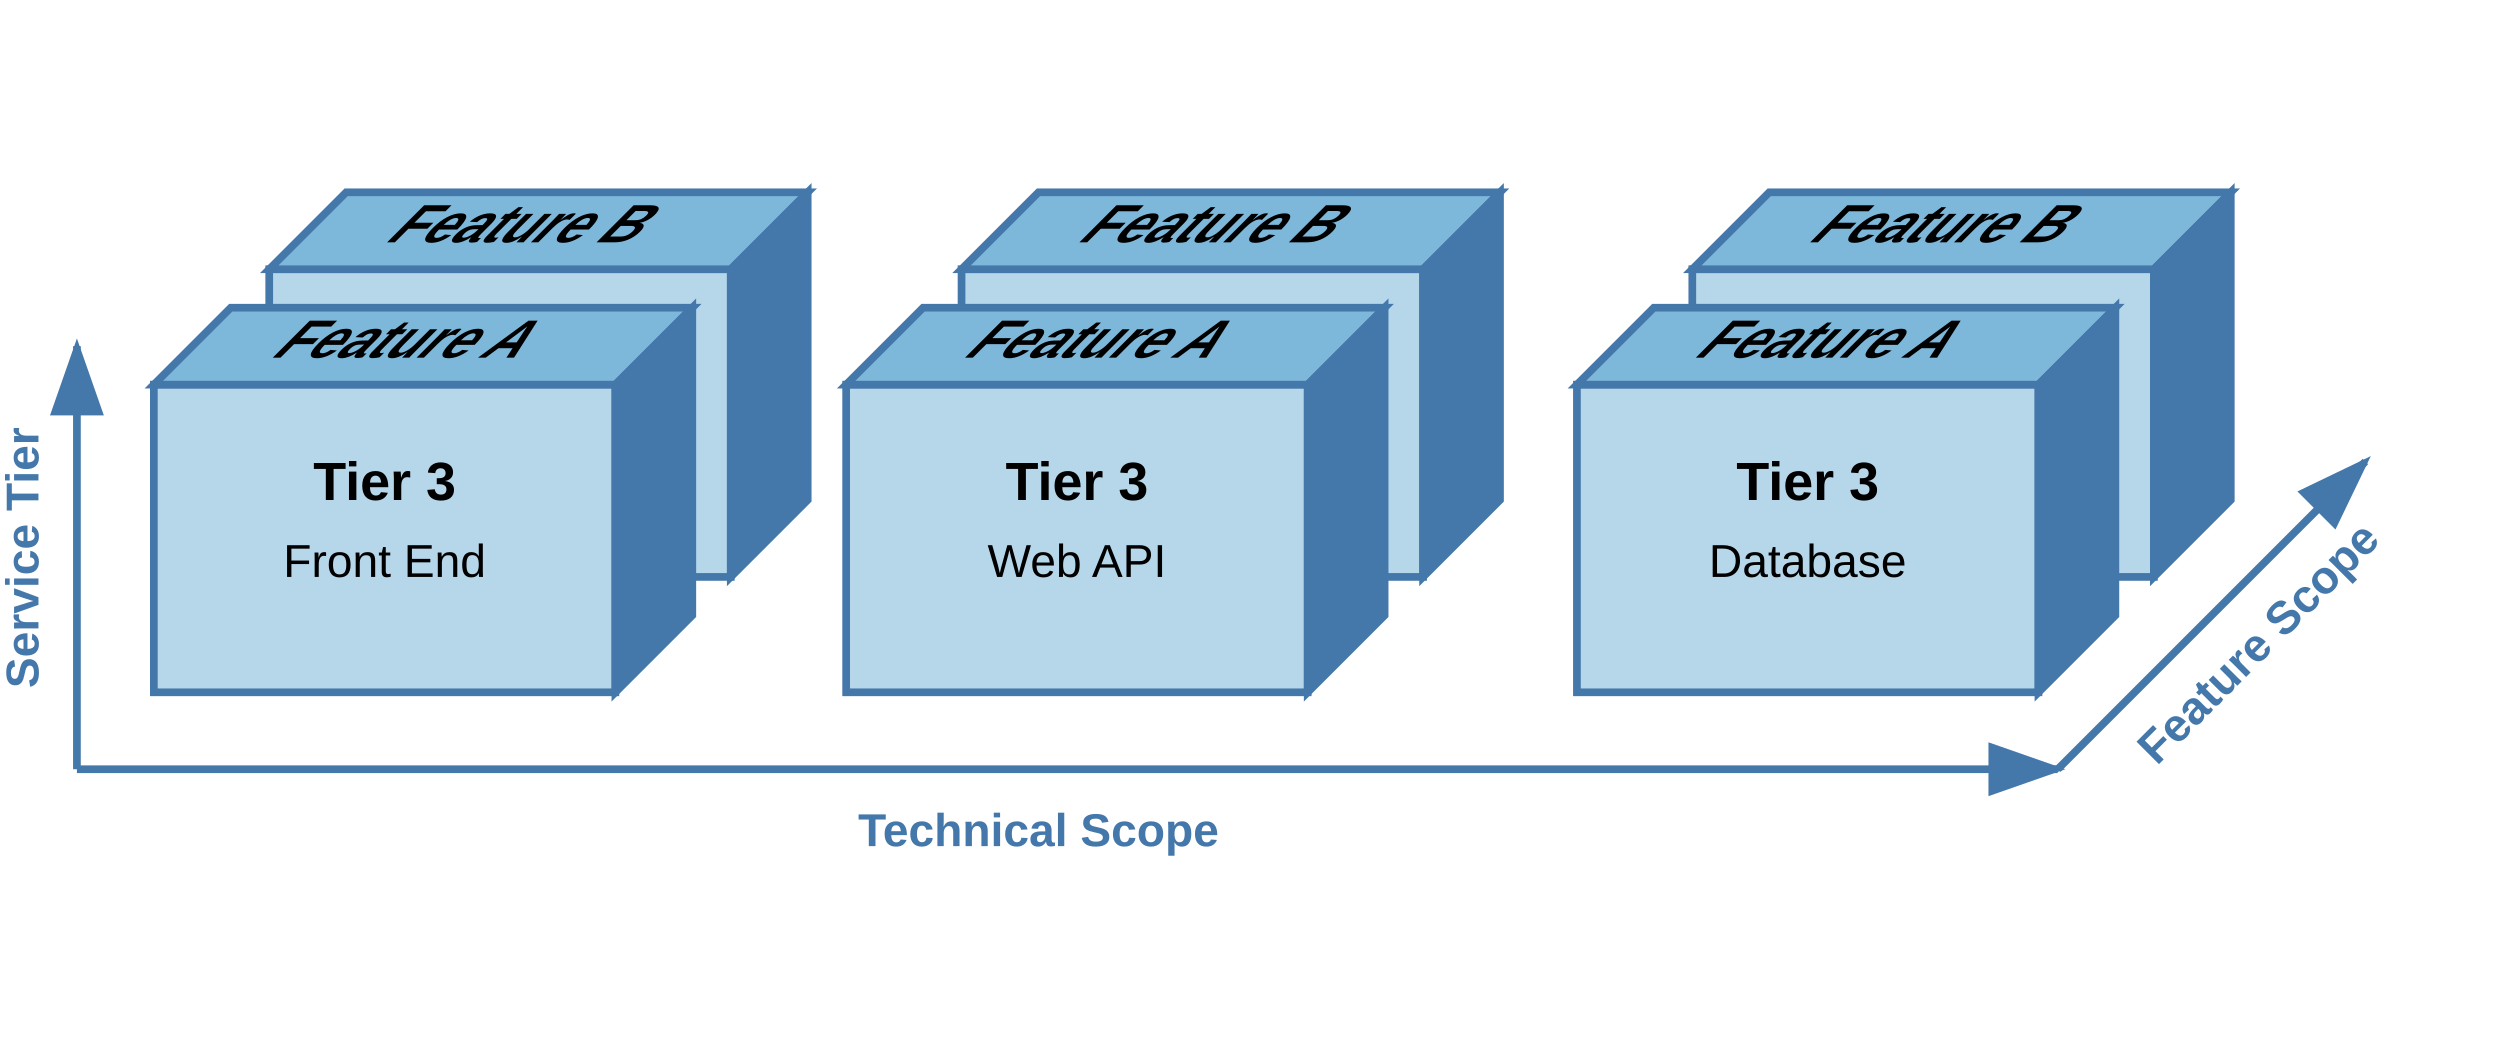
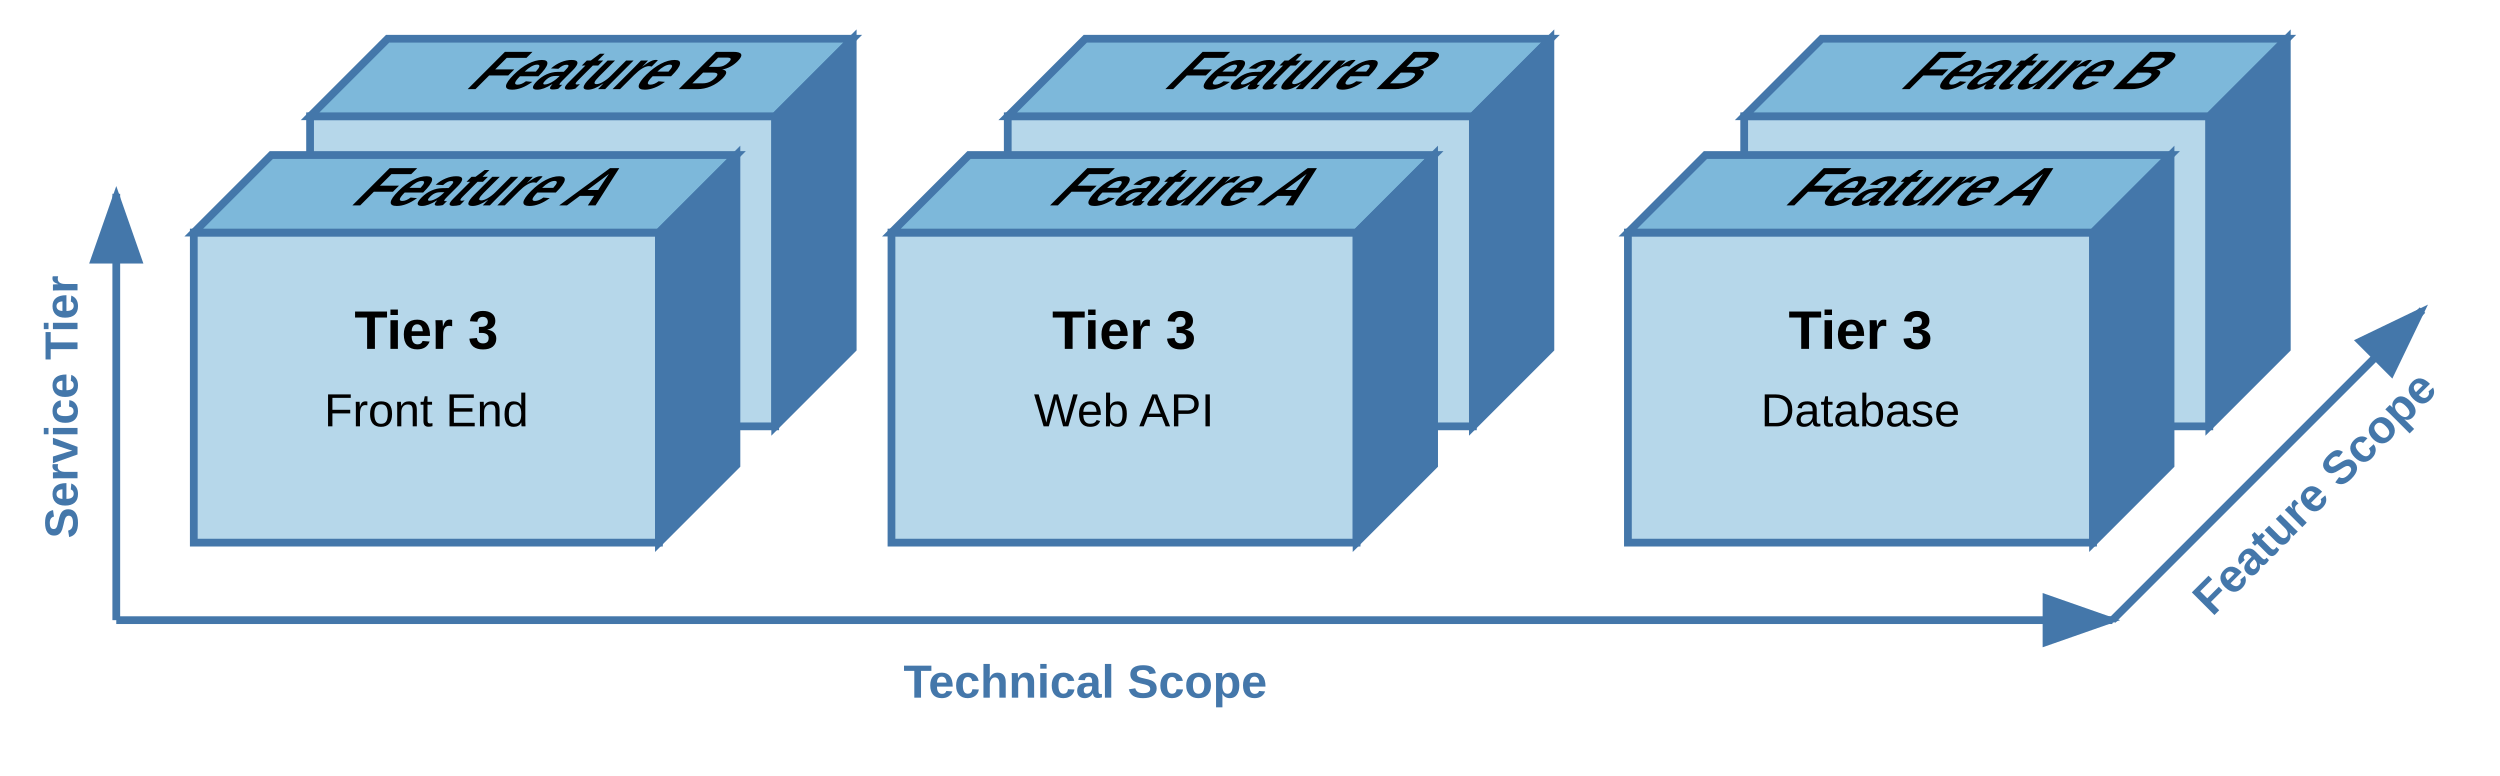
- <svg xmlns="http://www.w3.org/2000/svg" width="650" height="270" viewBox="0 0 650 270">
+ <svg xmlns="http://www.w3.org/2000/svg" width="645" height="200" viewBox="0 0 645 200">
  <defs>
    <style>
      .box-face { fill: #b6d7ea; stroke: #4477aa; stroke-width: 2; }
      .box-top { fill: #7db8da; stroke: #4477aa; stroke-width: 2; }
      .box-right { fill: #4477aaff; stroke: #4477aa; stroke-width: 2; }
      .box-text { font-family: Arial, sans-serif; font-size: 14px; font-weight: bold; text-anchor: middle; fill: #000; }
      .box-text-small { font-family: Arial, sans-serif; font-size: 12px; text-anchor: middle; fill: #000; }
      .axis-label { font-family: Arial, sans-serif; font-size: 12px; font-weight: bold; fill: #4477aa; }
      .axis-arrow { stroke: #4477aa; stroke-width: 2; fill: none; marker-end: url(#arrowhead); }
    </style>
    <defs>
      <marker id="arrowhead" markerWidth="10" markerHeight="7" refX="9" refY="3.5" orient="auto">
        <polygon points="0 0, 10 3.5, 0 7" fill="#4477aa" />
      </marker>
    </defs>
  </defs>
  <g>
-     <rect x="70" y="70" width="120" height="80" class="box-face" />
-     <polygon points="70,70 90,50 210,50 190,70" class="box-top" />
-     <polygon points="190,70 210,50 210,130 190,150" class="box-right" />
-     <text x="100" y="63" class="box-text" transform="skewX(-45) translate(95,0)">Feature B</text>
-     <rect x="40" y="100" width="120" height="80" class="box-face" />
-     <polygon points="40,100 60,80 180,80 160,100" class="box-top" />
-     <polygon points="160,100 180,80 180,160 160,180" class="box-right" />
-     <text x="100" y="130" class="box-text">Tier 3</text>
-     <text x="100" y="150" class="box-text-small">Front End</text>
-     <text x="100" y="93" class="box-text" transform="skewX(-45) translate(95,0)">Feature A</text>
+     <rect x="80" y="30" width="120" height="80" class="box-face" />
+     <polygon points="80,30 100,10 220,10 200,30" class="box-top" />
+     <polygon points="200,30 220,10 220,90 200,110" class="box-right" />
+     <text x="110" y="23" class="box-text" transform="skewX(-45) translate(65,0)">Feature B</text>
+     <rect x="50" y="60" width="120" height="80" class="box-face" />
+     <polygon points="50,60 70,40 190,40 170,60" class="box-top" />
+     <polygon points="170,60 190,40 190,120 170,140" class="box-right" />
+     <text x="110" y="90" class="box-text">Tier 3</text>
+     <text x="110" y="110" class="box-text-small">Front End</text>
+     <text x="110" y="53" class="box-text" transform="skewX(-45) translate(65,0)">Feature A</text>
  </g>
  <g>
-     <rect x="250" y="70" width="120" height="80" class="box-face" />
-     <polygon points="250,70 270,50 390,50 370,70" class="box-top" />
-     <polygon points="370,70 390,50 390,130 370,150" class="box-right" />
-     <text x="280" y="63" class="box-text" transform="skewX(-45) translate(95,0)">Feature B</text>
-     <rect x="220" y="100" width="120" height="80" class="box-face" />
-     <polygon points="220,100 240,80 360,80 340,100" class="box-top" />
-     <polygon points="340,100 360,80 360,160 340,180" class="box-right" />
-     <text x="280" y="130" class="box-text">Tier 3</text>
-     <text x="280" y="150" class="box-text-small">Web API</text>
-     <text x="280" y="93" class="box-text" transform="skewX(-45) translate(95,0)">Feature A</text>
+     <rect x="260" y="30" width="120" height="80" class="box-face" />
+     <polygon points="260,30 280,10 400,10 380,30" class="box-top" />
+     <polygon points="380,30 400,10 400,90 380,110" class="box-right" />
+     <text x="290" y="23" class="box-text" transform="skewX(-45) translate(65,0)">Feature B</text>
+     <rect x="230" y="60" width="120" height="80" class="box-face" />
+     <polygon points="230,60 250,40 370,40 350,60" class="box-top" />
+     <polygon points="350,60 370,40 370,120 350,140" class="box-right" />
+     <text x="290" y="90" class="box-text">Tier 3</text>
+     <text x="290" y="110" class="box-text-small">Web API</text>
+     <text x="290" y="53" class="box-text" transform="skewX(-45) translate(65,0)">Feature A</text>
  </g>
  <g>
-     <rect x="440" y="70" width="120" height="80" class="box-face" />
-     <polygon points="440,70 460,50 580,50 560,70" class="box-top" />
-     <polygon points="560,70 580,50 580,130 560,150" class="box-right" />
-     <text x="470" y="63" class="box-text" transform="skewX(-45) translate(95,0)">Feature B</text>
-     <rect x="410" y="100" width="120" height="80" class="box-face" />
-     <polygon points="410,100 430,80 550,80 530,100" class="box-top" />
-     <polygon points="530,100 550,80 550,160 530,180" class="box-right" />
-     <text x="470" y="130" class="box-text">Tier 3</text>
-     <text x="470" y="150" class="box-text-small">Database</text>
-     <text x="470" y="93" class="box-text" transform="skewX(-45) translate(95,0)">Feature A</text>
+     <rect x="450" y="30" width="120" height="80" class="box-face" />
+     <polygon points="450,30 470,10 590,10 570,30" class="box-top" />
+     <polygon points="570,30 590,10 590,90 570,110" class="box-right" />
+     <text x="480" y="23" class="box-text" transform="skewX(-45) translate(65,0)">Feature B</text>
+     <rect x="420" y="60" width="120" height="80" class="box-face" />
+     <polygon points="420,60 440,40 560,40 540,60" class="box-top" />
+     <polygon points="540,60 560,40 560,120 540,140" class="box-right" />
+     <text x="480" y="90" class="box-text">Tier 3</text>
+     <text x="480" y="110" class="box-text-small">Database</text>
+     <text x="480" y="53" class="box-text" transform="skewX(-45) translate(65,0)">Feature A</text>
  </g>
-   <line x1="20" y1="200" x2="535" y2="200" class="axis-arrow" />
-   <text x="270" y="220" class="axis-label" text-anchor="middle">Technical Scope</text>
-   <line x1="20" y1="200" x2="20" y2="90" class="axis-arrow" />
-   <text x="10" y="145" class="axis-label" text-anchor="middle" transform="rotate(-90, 10, 145)">Service Tier</text>
-   <line x1="535" y1="200" x2="615" y2="120" class="axis-arrow" />
-   <text x="590" y="170" class="axis-label" text-anchor="middle" transform="rotate(-45, 590, 170)">Feature Scope</text>
+   <line x1="30" y1="160" x2="545" y2="160" class="axis-arrow" />
+   <text x="280" y="180" class="axis-label" text-anchor="middle">Technical Scope</text>
+   <line x1="30" y1="160" x2="30" y2="50" class="axis-arrow" />
+   <text x="20" y="105" class="axis-label" text-anchor="middle" transform="rotate(-90, 20, 105)">Service Tier</text>
+   <line x1="545" y1="160" x2="625" y2="80" class="axis-arrow" />
+   <text x="600" y="130" class="axis-label" text-anchor="middle" transform="rotate(-45, 600, 130)">Feature Scope</text>
</svg>
